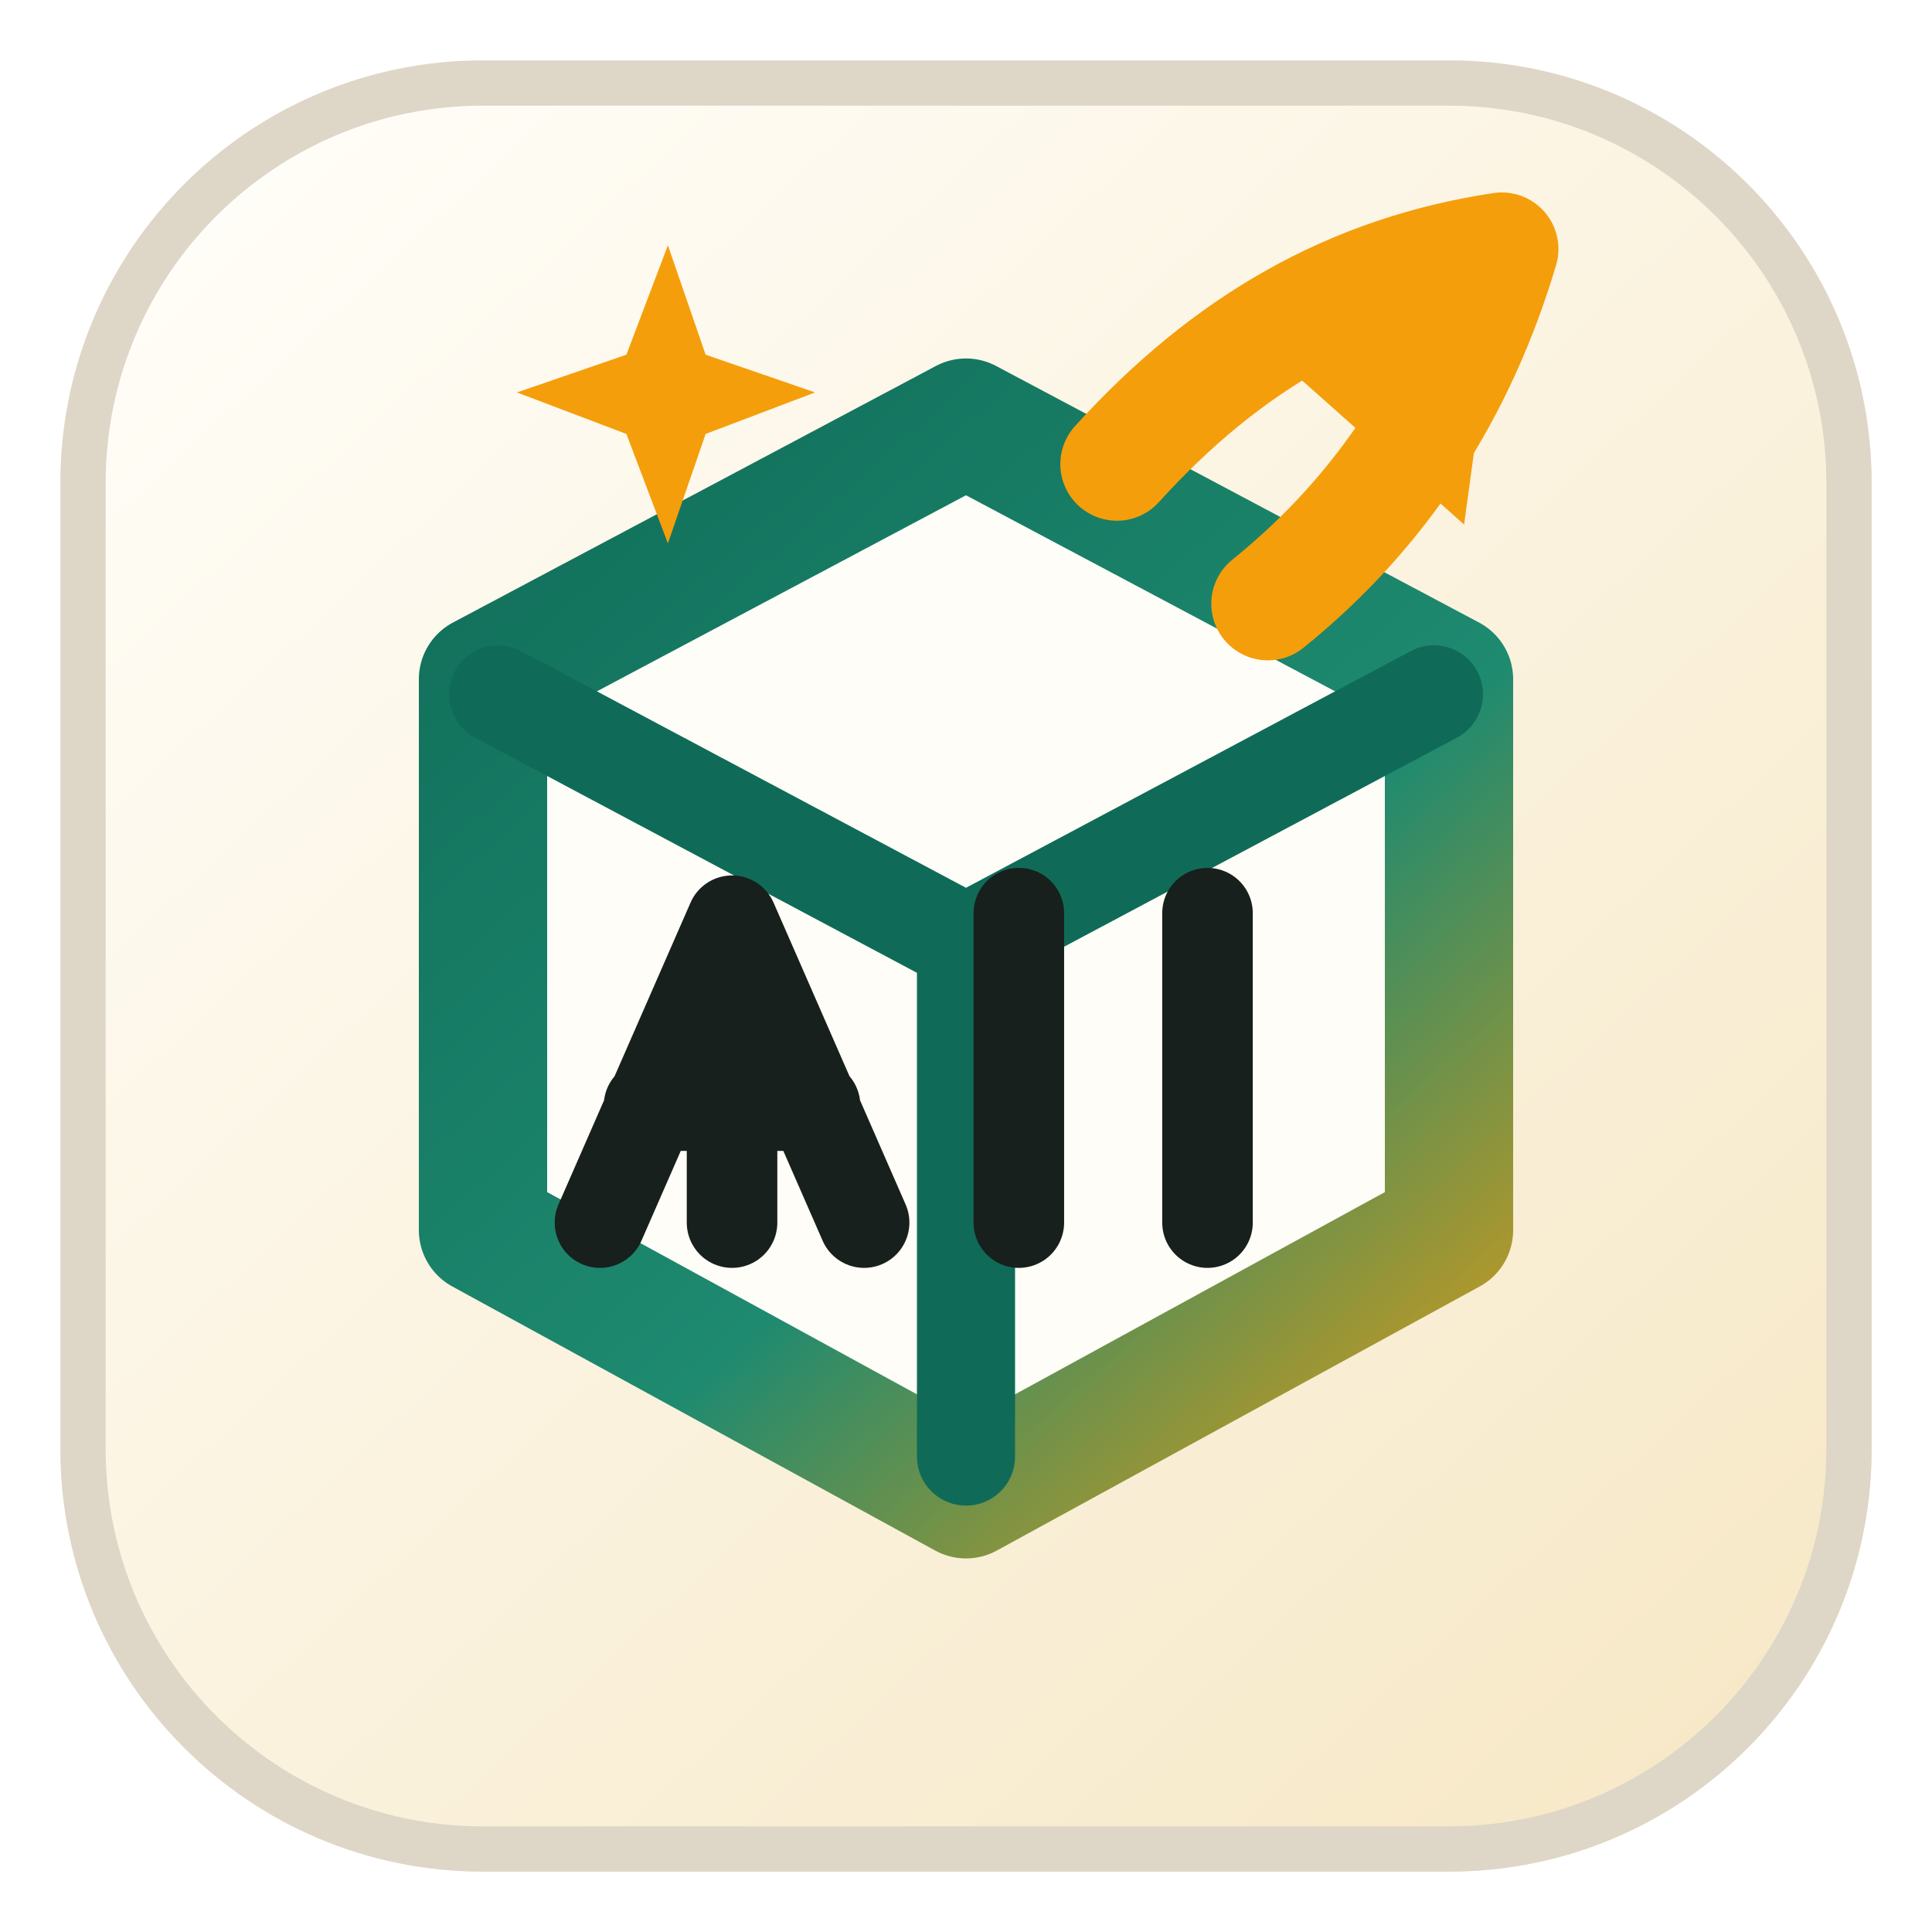
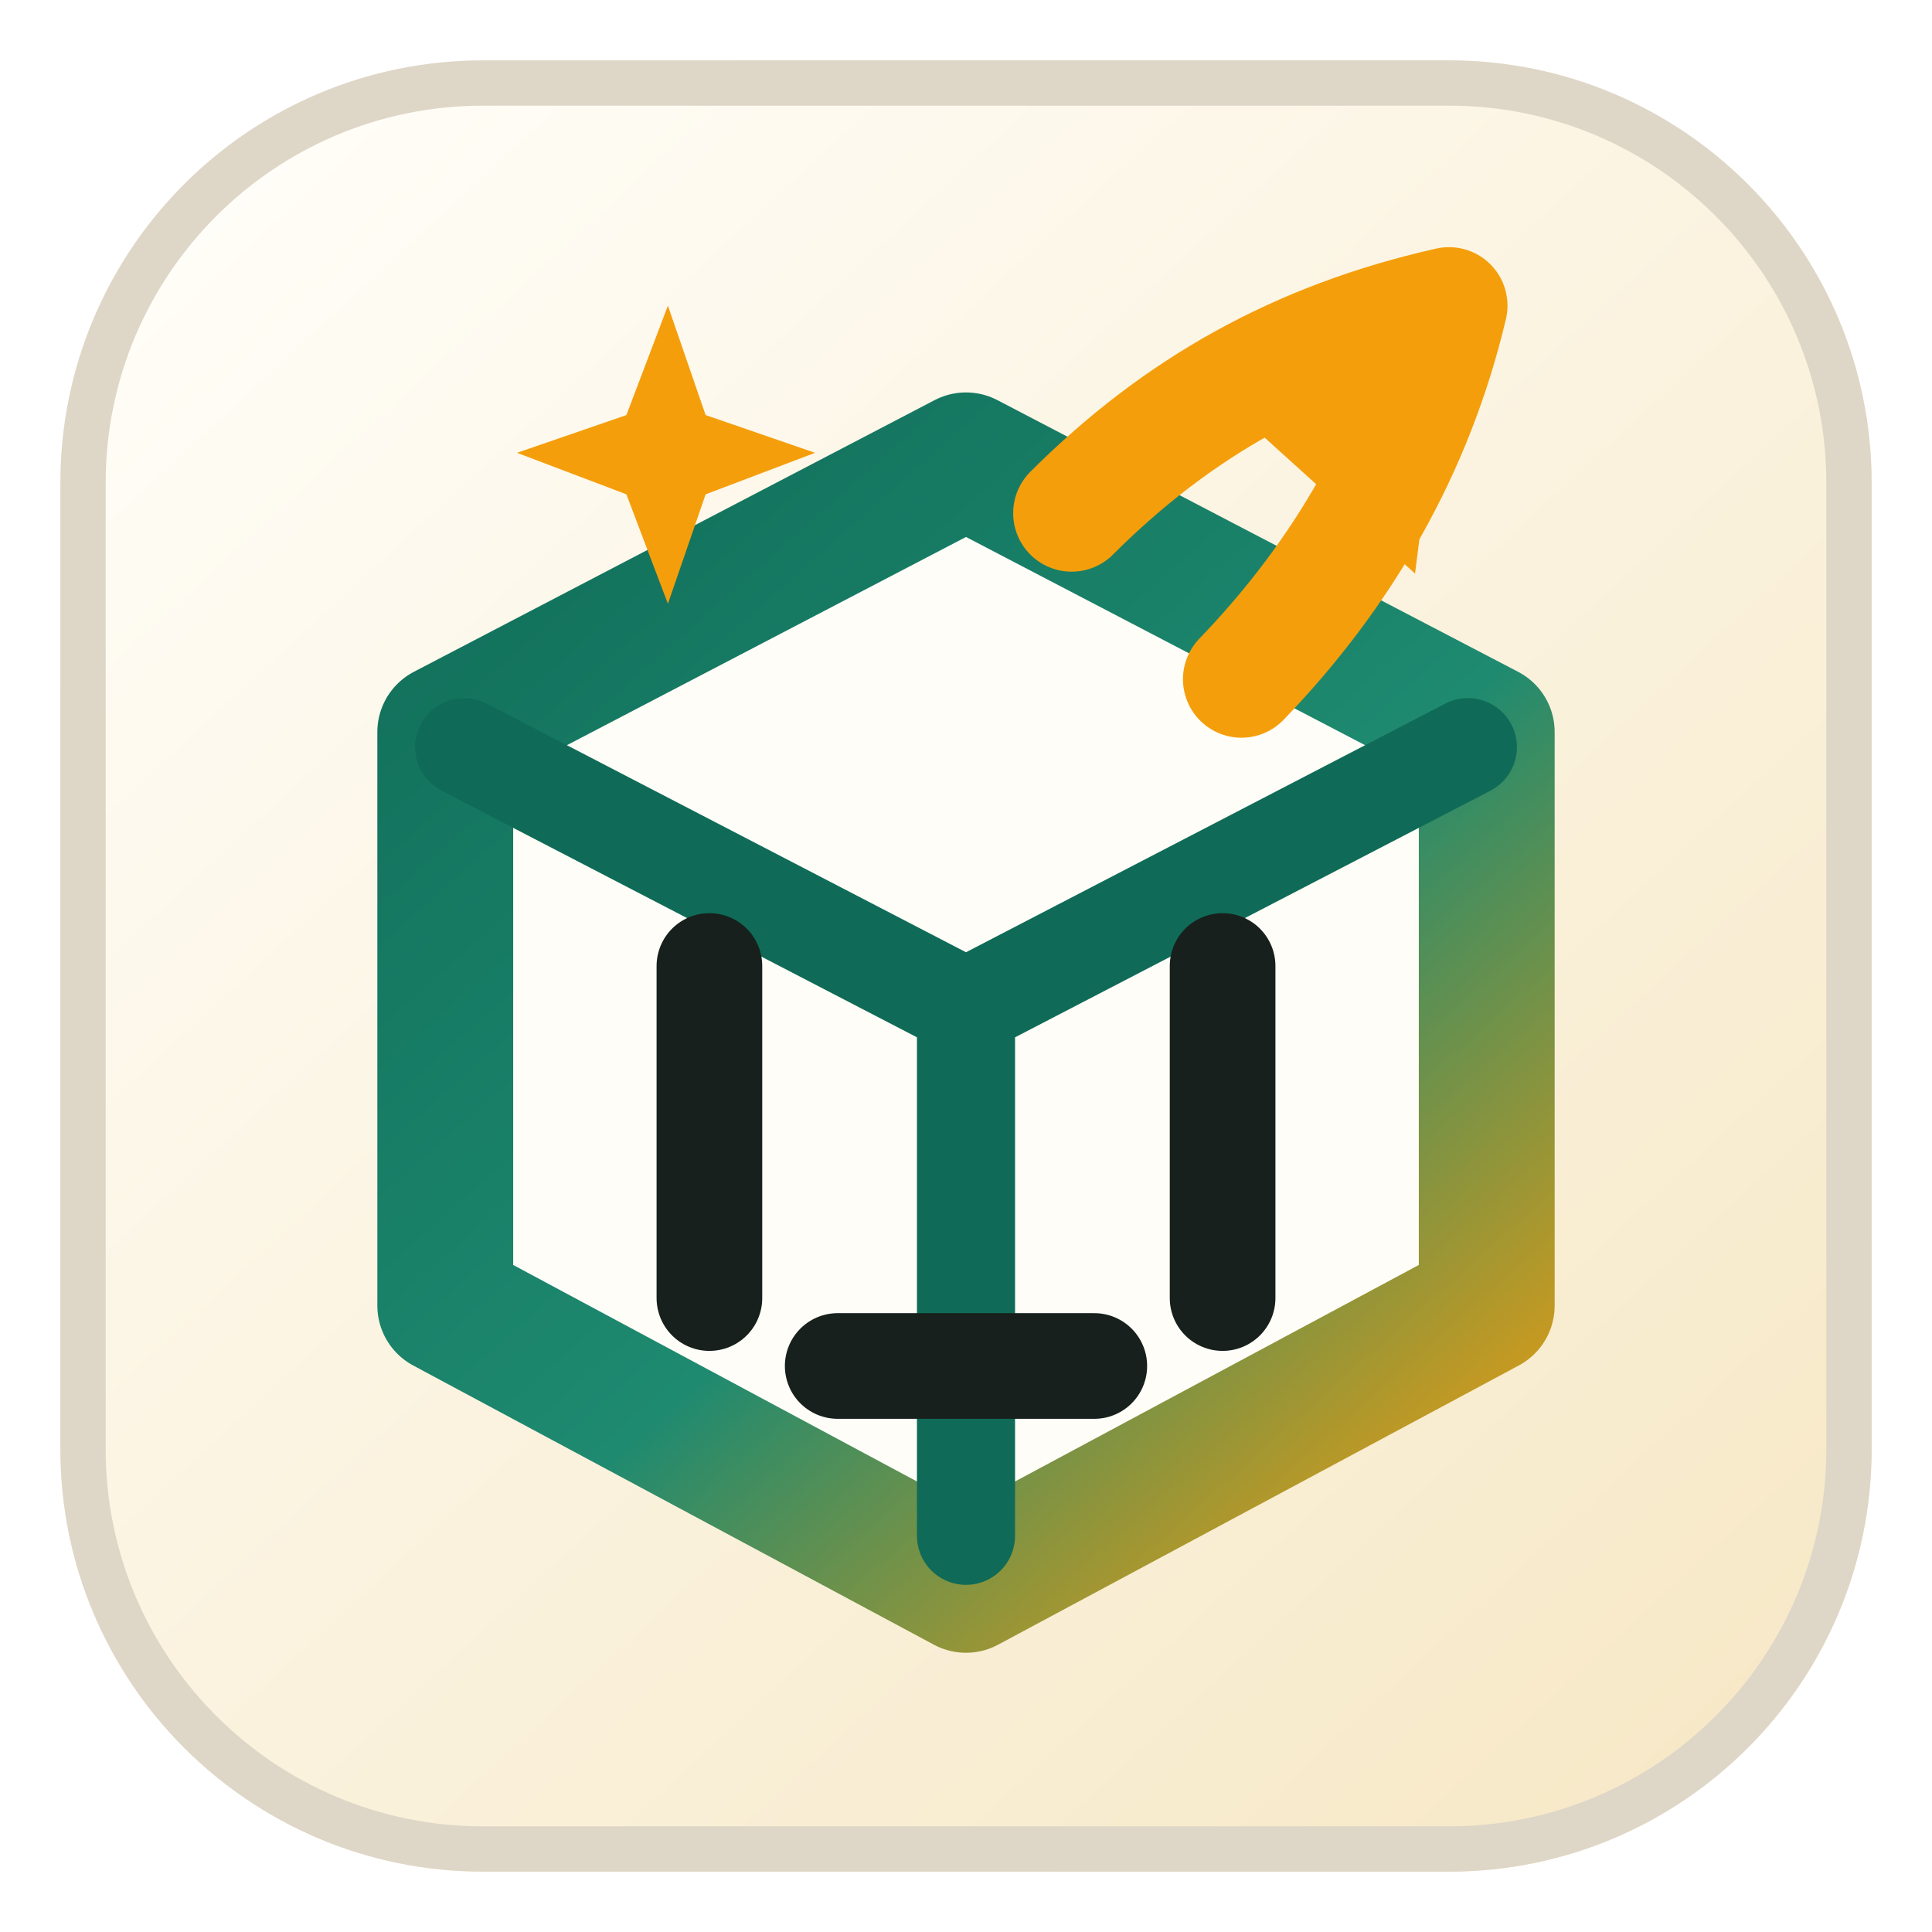
<svg xmlns="http://www.w3.org/2000/svg" width="512" height="512" viewBox="0 0 512 512" fill="none">
  <defs>
    <linearGradient id="bg" x1="64" y1="48" x2="448" y2="464" gradientUnits="userSpaceOnUse">
      <stop stop-color="#FFFDF7" />
      <stop offset="1" stop-color="#F7E9C8" />
    </linearGradient>
    <linearGradient id="line" x1="112" y1="94" x2="400" y2="418" gradientUnits="userSpaceOnUse">
      <stop stop-color="#0F6B57" />
      <stop offset=".58" stop-color="#1E8A70" />
      <stop offset="1" stop-color="#F59E0B" />
    </linearGradient>
  </defs>
  <rect x="16" y="16" width="480" height="480" rx="112" fill="url(#bg)" />
  <rect x="22" y="22" width="468" height="468" rx="106" stroke="#DED6C7" stroke-width="12" />
-   <path d="M128 180 256 112l128 68v146L256 396 128 326V180Z" fill="#FFFDF7" stroke="url(#line)" stroke-width="34" stroke-linejoin="round" />
-   <path d="M132 184 256 250l124-66M256 250v136" stroke="#0F6B57" stroke-width="26" stroke-linecap="round" stroke-linejoin="round" />
-   <path d="M194 324v-80M194 244l-35 80M194 244l35 80M172 293h44M270 242v82M320 242v82" stroke="#17201C" stroke-width="24" stroke-linecap="round" />
-   <path d="M296 123c29-32 62-51 102-57-11 37-31 69-62 94" stroke="#F59E0B" stroke-width="30" stroke-linecap="round" stroke-linejoin="round" />
-   <path d="M398 66 388 139 334 91Z" fill="#F59E0B" />
-   <path d="M166 94 177 65l10 29 29 10-29 11-10 29-11-29-29-11 29-10Z" fill="#F59E0B" />
+   <path d="M118 194 256 122l138 72v152L256 420 118 346V194Z" fill="#FFFDF7" stroke="url(#line)" stroke-width="36" stroke-linejoin="round" />
+   <path d="M123 198 256 267l133-69M256 267v140" stroke="#0F6B57" stroke-width="26" stroke-linecap="round" stroke-linejoin="round" />
+   <path d="M188 344v-88M324 256v88M222 362h68" stroke="#17201C" stroke-width="28" stroke-linecap="round" />
+   <path d="M284 136c28-28 60-46 100-55-9 38-28 71-55 99" stroke="#F59E0B" stroke-width="31" stroke-linecap="round" stroke-linejoin="round" />
+   <path d="M384 81 375 152 323 105Z" fill="#F59E0B" />
+   <path d="M166 110 177 81l10 29 29 10-29 11-10 29-11-29-29-11 29-10Z" fill="#F59E0B" />
</svg>
